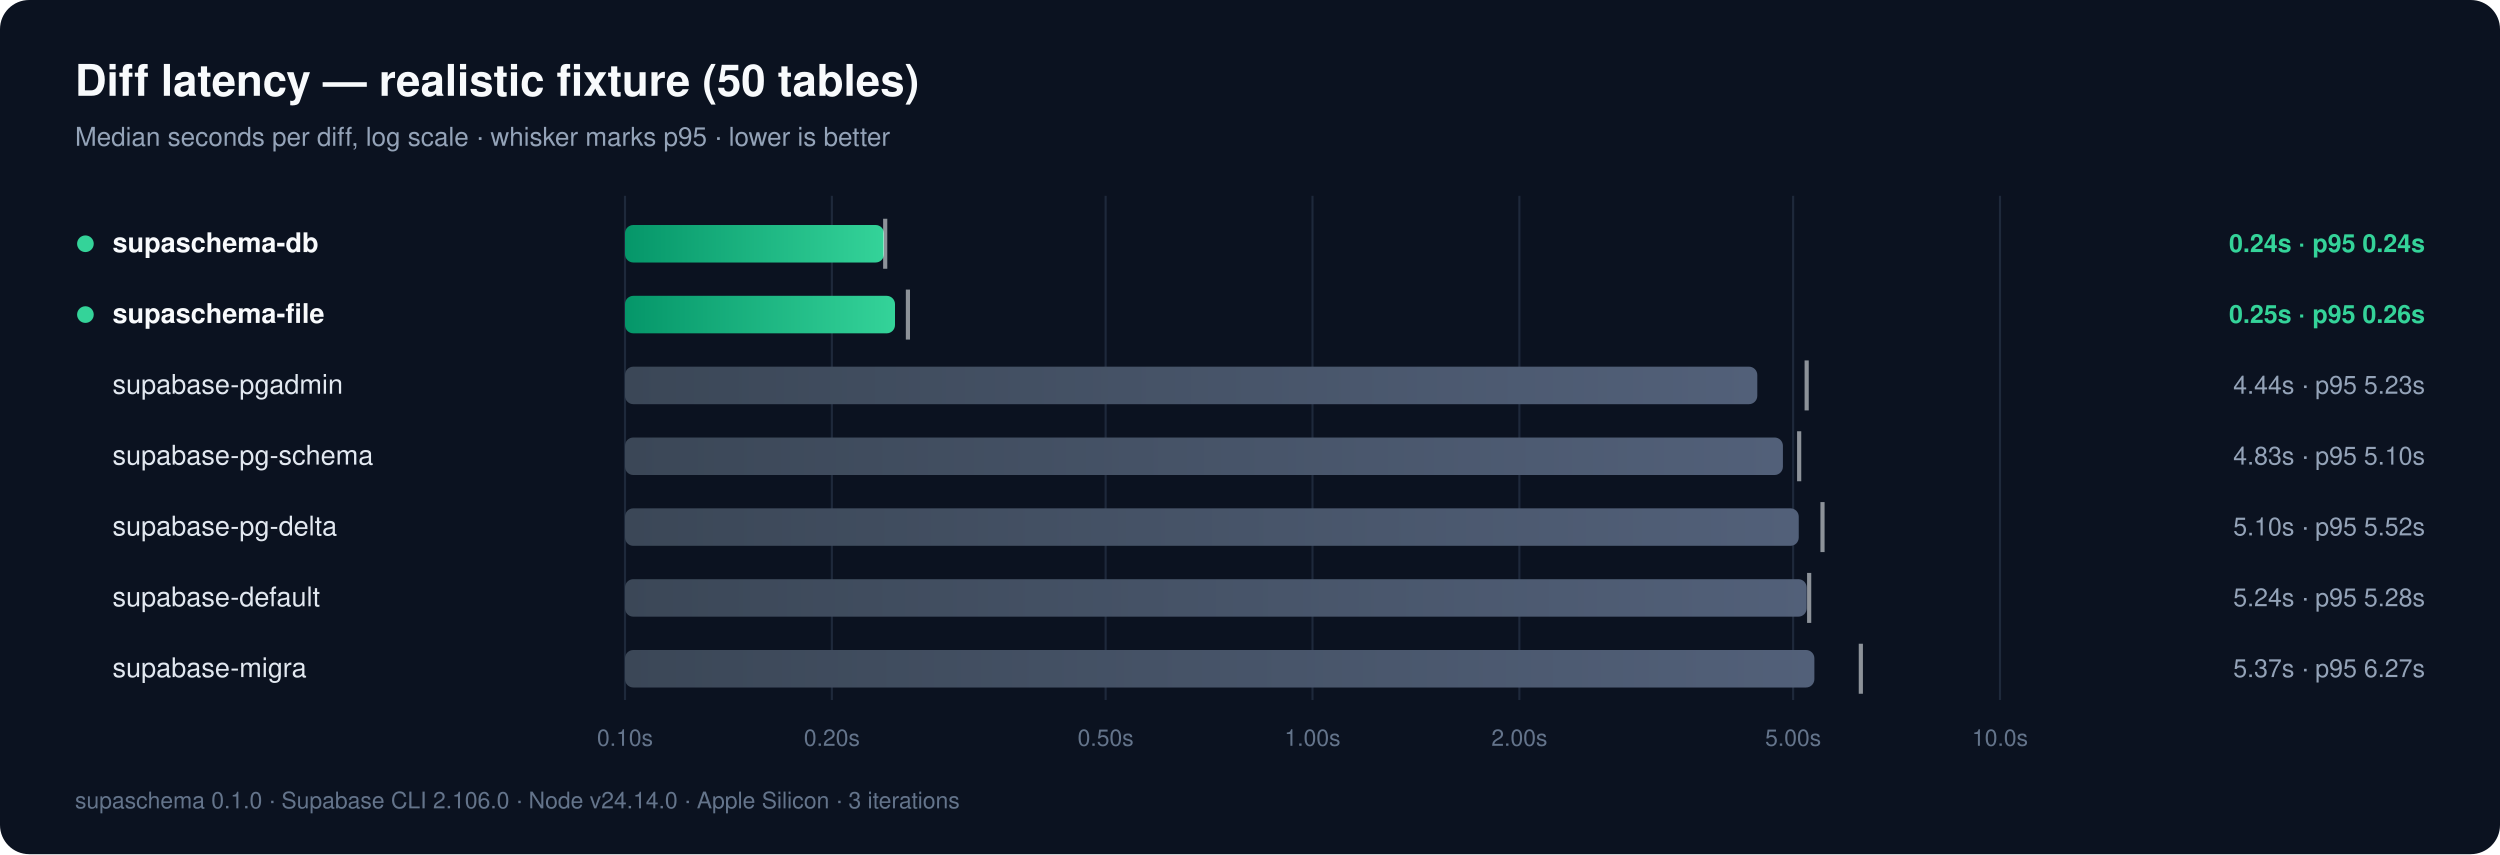
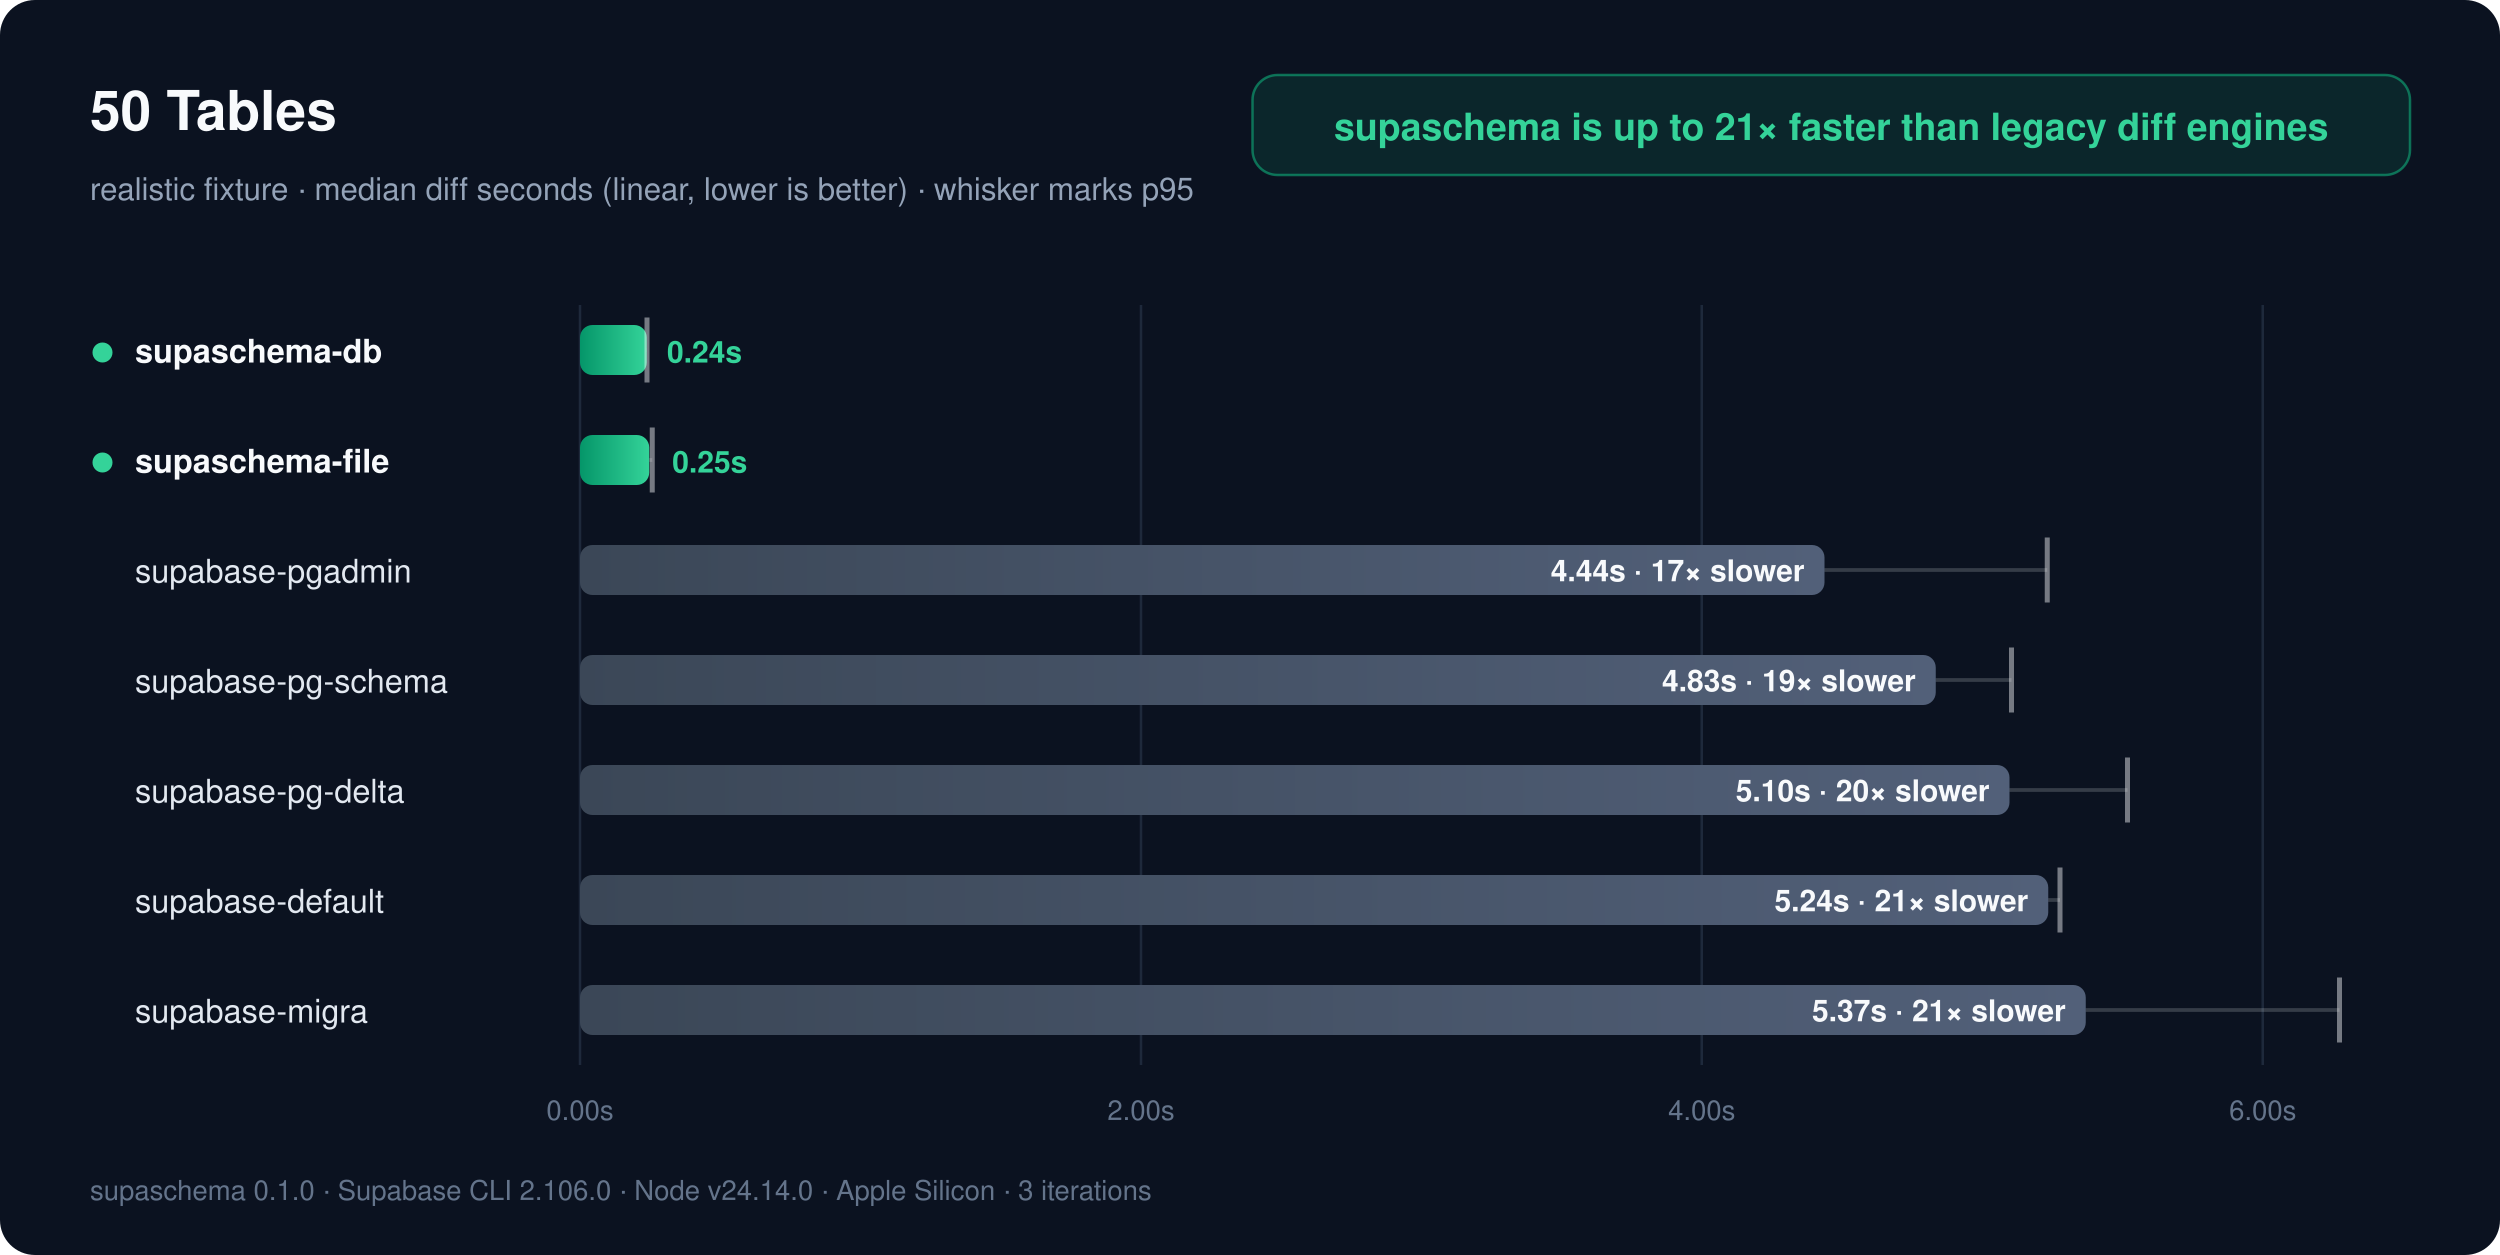
- <svg xmlns="http://www.w3.org/2000/svg" width="1200" height="410" viewBox="0 0 1200 410" role="img">
+ <svg xmlns="http://www.w3.org/2000/svg" width="1000" height="502" viewBox="0 0 1000 502" role="img">
  <defs>
    <linearGradient id="supaGradient" x1="0" y1="0" x2="1" y2="0">
      <stop offset="0%" stop-color="#059669" />
      <stop offset="100%" stop-color="#34d399" />
    </linearGradient>
    <linearGradient id="slateGradient" x1="0" y1="0" x2="1" y2="0">
      <stop offset="0%" stop-color="#3b4757" />
      <stop offset="100%" stop-color="#526079" />
    </linearGradient>
  </defs>
  <rect width="100%" height="100%" rx="14" fill="#0b1220" />
-   <text x="36.0" y="46.0" fill="#f8fafc" font-family="ui-sans-serif, system-ui, 'Segoe UI', Helvetica, Arial, sans-serif" font-size="21" font-weight="700">Diff latency — realistic fixture (50 tables)</text>
-   <text x="36.0" y="70.0" fill="#94a3b8" font-family="ui-sans-serif, system-ui, 'Segoe UI', Helvetica, Arial, sans-serif" font-size="12.5" font-weight="400">Median seconds per diff, log scale · whisker marks p95 · lower is better</text>
-   <line x1="300.0" y1="94" x2="300.0" y2="336" stroke="#1e293b" stroke-width="1" />
-   <text x="300.0" y="358.0" fill="#64748b" font-family="ui-sans-serif, system-ui, 'Segoe UI', Helvetica, Arial, sans-serif" font-size="11" font-weight="400" text-anchor="middle">0.10s</text>
-   <line x1="399.3" y1="94" x2="399.3" y2="336" stroke="#1e293b" stroke-width="1" />
-   <text x="399.3" y="358.0" fill="#64748b" font-family="ui-sans-serif, system-ui, 'Segoe UI', Helvetica, Arial, sans-serif" font-size="11" font-weight="400" text-anchor="middle">0.20s</text>
-   <line x1="530.7" y1="94" x2="530.7" y2="336" stroke="#1e293b" stroke-width="1" />
-   <text x="530.7" y="358.0" fill="#64748b" font-family="ui-sans-serif, system-ui, 'Segoe UI', Helvetica, Arial, sans-serif" font-size="11" font-weight="400" text-anchor="middle">0.50s</text>
-   <line x1="630.0" y1="94" x2="630.0" y2="336" stroke="#1e293b" stroke-width="1" />
-   <text x="630.0" y="358.0" fill="#64748b" font-family="ui-sans-serif, system-ui, 'Segoe UI', Helvetica, Arial, sans-serif" font-size="11" font-weight="400" text-anchor="middle">1.00s</text>
-   <line x1="729.3" y1="94" x2="729.3" y2="336" stroke="#1e293b" stroke-width="1" />
-   <text x="729.3" y="358.0" fill="#64748b" font-family="ui-sans-serif, system-ui, 'Segoe UI', Helvetica, Arial, sans-serif" font-size="11" font-weight="400" text-anchor="middle">2.00s</text>
-   <line x1="860.7" y1="94" x2="860.7" y2="336" stroke="#1e293b" stroke-width="1" />
-   <text x="860.7" y="358.0" fill="#64748b" font-family="ui-sans-serif, system-ui, 'Segoe UI', Helvetica, Arial, sans-serif" font-size="11" font-weight="400" text-anchor="middle">5.00s</text>
-   <line x1="960.0" y1="94" x2="960.0" y2="336" stroke="#1e293b" stroke-width="1" />
-   <text x="960.0" y="358.0" fill="#64748b" font-family="ui-sans-serif, system-ui, 'Segoe UI', Helvetica, Arial, sans-serif" font-size="11" font-weight="400" text-anchor="middle">10.0s</text>
-   <circle cx="41" cy="117" r="4" fill="#34d399" />
-   <text x="54.0" y="121.0" fill="#f8fafc" font-family="ui-sans-serif, system-ui, 'Segoe UI', Helvetica, Arial, sans-serif" font-size="13" font-weight="650">supaschema-db</text>
-   <rect x="300" y="108" width="124.3" height="18" rx="4" fill="url(#supaGradient)" />
-   <line x1="424.9" y1="105" x2="424.9" y2="129" stroke="#f8fafc" stroke-opacity="0.55" stroke-width="2" />
-   <text x="1164.0" y="121.0" fill="#34d399" font-family="ui-sans-serif, system-ui, 'Segoe UI', Helvetica, Arial, sans-serif" font-size="12" font-weight="650" text-anchor="end">0.24s  ·  p95 0.24s</text>
-   <circle cx="41" cy="151" r="4" fill="#34d399" />
-   <text x="54.0" y="155.0" fill="#f8fafc" font-family="ui-sans-serif, system-ui, 'Segoe UI', Helvetica, Arial, sans-serif" font-size="13" font-weight="650">supaschema-file</text>
-   <rect x="300" y="142" width="129.6" height="18" rx="4" fill="url(#supaGradient)" />
-   <line x1="435.8" y1="139" x2="435.8" y2="163" stroke="#f8fafc" stroke-opacity="0.55" stroke-width="2" />
-   <text x="1164.0" y="155.0" fill="#34d399" font-family="ui-sans-serif, system-ui, 'Segoe UI', Helvetica, Arial, sans-serif" font-size="12" font-weight="650" text-anchor="end">0.25s  ·  p95 0.26s</text>
-   <text x="54.0" y="189.0" fill="#e2e8f0" font-family="ui-sans-serif, system-ui, 'Segoe UI', Helvetica, Arial, sans-serif" font-size="13" font-weight="450">supabase-pgadmin</text>
-   <rect x="300" y="176" width="543.5" height="18" rx="4" fill="url(#slateGradient)" />
-   <line x1="867.2" y1="173" x2="867.2" y2="197" stroke="#f8fafc" stroke-opacity="0.55" stroke-width="2" />
-   <text x="1164.0" y="189.0" fill="#94a3b8" font-family="ui-sans-serif, system-ui, 'Segoe UI', Helvetica, Arial, sans-serif" font-size="12" font-weight="450" text-anchor="end">4.44s  ·  p95 5.23s</text>
-   <text x="54.0" y="223.0" fill="#e2e8f0" font-family="ui-sans-serif, system-ui, 'Segoe UI', Helvetica, Arial, sans-serif" font-size="13" font-weight="450">supabase-pg-schema</text>
-   <rect x="300" y="210" width="555.8" height="18" rx="4" fill="url(#slateGradient)" />
-   <line x1="863.6" y1="207" x2="863.6" y2="231" stroke="#f8fafc" stroke-opacity="0.55" stroke-width="2" />
-   <text x="1164.0" y="223.0" fill="#94a3b8" font-family="ui-sans-serif, system-ui, 'Segoe UI', Helvetica, Arial, sans-serif" font-size="12" font-weight="450" text-anchor="end">4.83s  ·  p95 5.10s</text>
-   <text x="54.0" y="257.0" fill="#e2e8f0" font-family="ui-sans-serif, system-ui, 'Segoe UI', Helvetica, Arial, sans-serif" font-size="13" font-weight="450">supabase-pg-delta</text>
-   <rect x="300" y="244" width="563.4" height="18" rx="4" fill="url(#slateGradient)" />
-   <line x1="874.8" y1="241" x2="874.8" y2="265" stroke="#f8fafc" stroke-opacity="0.55" stroke-width="2" />
-   <text x="1164.0" y="257.0" fill="#94a3b8" font-family="ui-sans-serif, system-ui, 'Segoe UI', Helvetica, Arial, sans-serif" font-size="12" font-weight="450" text-anchor="end">5.10s  ·  p95 5.52s</text>
-   <text x="54.0" y="291.0" fill="#e2e8f0" font-family="ui-sans-serif, system-ui, 'Segoe UI', Helvetica, Arial, sans-serif" font-size="13" font-weight="450">supabase-default</text>
-   <rect x="300" y="278" width="567.2" height="18" rx="4" fill="url(#slateGradient)" />
-   <line x1="868.4" y1="275" x2="868.4" y2="299" stroke="#f8fafc" stroke-opacity="0.55" stroke-width="2" />
-   <text x="1164.0" y="291.0" fill="#94a3b8" font-family="ui-sans-serif, system-ui, 'Segoe UI', Helvetica, Arial, sans-serif" font-size="12" font-weight="450" text-anchor="end">5.24s  ·  p95 5.28s</text>
-   <text x="54.0" y="325.0" fill="#e2e8f0" font-family="ui-sans-serif, system-ui, 'Segoe UI', Helvetica, Arial, sans-serif" font-size="13" font-weight="450">supabase-migra</text>
-   <rect x="300" y="312" width="570.9" height="18" rx="4" fill="url(#slateGradient)" />
-   <line x1="893.2" y1="309" x2="893.2" y2="333" stroke="#f8fafc" stroke-opacity="0.55" stroke-width="2" />
-   <text x="1164.0" y="325.0" fill="#94a3b8" font-family="ui-sans-serif, system-ui, 'Segoe UI', Helvetica, Arial, sans-serif" font-size="12" font-weight="450" text-anchor="end">5.37s  ·  p95 6.27s</text>
-   <text x="36.0" y="388.0" fill="#64748b" font-family="ui-sans-serif, system-ui, 'Segoe UI', Helvetica, Arial, sans-serif" font-size="11" font-weight="400">supaschema 0.1.0  ·  Supabase CLI 2.106.0  ·  Node v24.14.0  ·  Apple Silicon  ·  3 iterations</text>
+   <text x="36.0" y="52.0" fill="#f8fafc" font-family="ui-sans-serif, system-ui, 'Segoe UI', Helvetica, Arial, sans-serif" font-size="22" font-weight="700">50 Tables</text>
+   <text x="36.0" y="80.0" fill="#94a3b8" font-family="ui-sans-serif, system-ui, 'Segoe UI', Helvetica, Arial, sans-serif" font-size="12.5" font-weight="400">realistic fixture · median diff seconds (linear, lower is better) · whisker marks p95</text>
+   <rect x="501" y="30" width="463" height="40" rx="10" fill="rgba(16,185,129,0.12)" stroke="#10b981" stroke-opacity="0.55" />
+   <text x="732.5" y="56.0" fill="#34d399" font-family="ui-sans-serif, system-ui, 'Segoe UI', Helvetica, Arial, sans-serif" font-size="15" font-weight="700" text-anchor="middle">supaschema is up to 21× faster than legacy diff engines</text>
+   <line x1="232.0" y1="122" x2="232.0" y2="426" stroke="#1e293b" stroke-width="1" />
+   <text x="232.0" y="448.0" fill="#64748b" font-family="ui-sans-serif, system-ui, 'Segoe UI', Helvetica, Arial, sans-serif" font-size="11" font-weight="400" text-anchor="middle">0.00s</text>
+   <line x1="456.4" y1="122" x2="456.4" y2="426" stroke="#1e293b" stroke-width="1" />
+   <text x="456.4" y="448.0" fill="#64748b" font-family="ui-sans-serif, system-ui, 'Segoe UI', Helvetica, Arial, sans-serif" font-size="11" font-weight="400" text-anchor="middle">2.00s</text>
+   <line x1="680.7" y1="122" x2="680.7" y2="426" stroke="#1e293b" stroke-width="1" />
+   <text x="680.7" y="448.0" fill="#64748b" font-family="ui-sans-serif, system-ui, 'Segoe UI', Helvetica, Arial, sans-serif" font-size="11" font-weight="400" text-anchor="middle">4.00s</text>
+   <line x1="905.1" y1="122" x2="905.1" y2="426" stroke="#1e293b" stroke-width="1" />
+   <text x="905.1" y="448.0" fill="#64748b" font-family="ui-sans-serif, system-ui, 'Segoe UI', Helvetica, Arial, sans-serif" font-size="11" font-weight="400" text-anchor="middle">6.00s</text>
+   <circle cx="41" cy="141" r="4" fill="#34d399" />
+   <text x="54.0" y="145.0" fill="#f8fafc" font-family="ui-sans-serif, system-ui, 'Segoe UI', Helvetica, Arial, sans-serif" font-size="13" font-weight="650">supaschema-db</text>
+   <rect x="232" y="130" width="26.7" height="20" rx="5" fill="url(#supaGradient)" />
+   <line x1="258.7" y1="140" x2="258.8" y2="140" stroke="#f8fafc" stroke-opacity="0.18" stroke-width="1.5" />
+   <line x1="258.8" y1="127" x2="258.8" y2="153" stroke="#f8fafc" stroke-opacity="0.45" stroke-width="2" />
+   <text x="266.8" y="145.0" fill="#34d399" font-family="ui-sans-serif, system-ui, 'Segoe UI', Helvetica, Arial, sans-serif" font-size="12" font-weight="700">0.24s</text>
+   <circle cx="41" cy="185" r="4" fill="#34d399" />
+   <text x="54.0" y="189.0" fill="#f8fafc" font-family="ui-sans-serif, system-ui, 'Segoe UI', Helvetica, Arial, sans-serif" font-size="13" font-weight="650">supaschema-file</text>
+   <rect x="232" y="174" width="27.7" height="20" rx="5" fill="url(#supaGradient)" />
+   <line x1="259.7" y1="184" x2="260.9" y2="184" stroke="#f8fafc" stroke-opacity="0.18" stroke-width="1.5" />
+   <line x1="260.9" y1="171" x2="260.9" y2="197" stroke="#f8fafc" stroke-opacity="0.45" stroke-width="2" />
+   <text x="268.9" y="189.0" fill="#34d399" font-family="ui-sans-serif, system-ui, 'Segoe UI', Helvetica, Arial, sans-serif" font-size="12" font-weight="700">0.25s</text>
+   <text x="54.0" y="233.0" fill="#e2e8f0" font-family="ui-sans-serif, system-ui, 'Segoe UI', Helvetica, Arial, sans-serif" font-size="13" font-weight="450">supabase-pgadmin</text>
+   <rect x="232" y="218" width="497.8" height="20" rx="5" fill="url(#slateGradient)" />
+   <line x1="729.8" y1="228" x2="818.9" y2="228" stroke="#f8fafc" stroke-opacity="0.18" stroke-width="1.5" />
+   <line x1="818.9" y1="215" x2="818.9" y2="241" stroke="#f8fafc" stroke-opacity="0.45" stroke-width="2" />
+   <text x="721.8" y="232.5" fill="#f8fafc" font-family="ui-sans-serif, system-ui, 'Segoe UI', Helvetica, Arial, sans-serif" font-size="12" font-weight="600" text-anchor="end">4.44s · 17× slower</text>
+   <text x="54.0" y="277.0" fill="#e2e8f0" font-family="ui-sans-serif, system-ui, 'Segoe UI', Helvetica, Arial, sans-serif" font-size="13" font-weight="450">supabase-pg-schema</text>
+   <rect x="232" y="262" width="542.3" height="20" rx="5" fill="url(#slateGradient)" />
+   <line x1="774.3" y1="272" x2="804.6" y2="272" stroke="#f8fafc" stroke-opacity="0.18" stroke-width="1.5" />
+   <line x1="804.6" y1="259" x2="804.6" y2="285" stroke="#f8fafc" stroke-opacity="0.45" stroke-width="2" />
+   <text x="766.3" y="276.5" fill="#f8fafc" font-family="ui-sans-serif, system-ui, 'Segoe UI', Helvetica, Arial, sans-serif" font-size="12" font-weight="600" text-anchor="end">4.83s · 19× slower</text>
+   <text x="54.0" y="321.0" fill="#e2e8f0" font-family="ui-sans-serif, system-ui, 'Segoe UI', Helvetica, Arial, sans-serif" font-size="13" font-weight="450">supabase-pg-delta</text>
+   <rect x="232" y="306" width="571.8" height="20" rx="5" fill="url(#slateGradient)" />
+   <line x1="803.8" y1="316" x2="851.0" y2="316" stroke="#f8fafc" stroke-opacity="0.18" stroke-width="1.5" />
+   <line x1="851.0" y1="303" x2="851.0" y2="329" stroke="#f8fafc" stroke-opacity="0.45" stroke-width="2" />
+   <text x="795.8" y="320.5" fill="#f8fafc" font-family="ui-sans-serif, system-ui, 'Segoe UI', Helvetica, Arial, sans-serif" font-size="12" font-weight="600" text-anchor="end">5.10s · 20× slower</text>
+   <text x="54.0" y="365.0" fill="#e2e8f0" font-family="ui-sans-serif, system-ui, 'Segoe UI', Helvetica, Arial, sans-serif" font-size="13" font-weight="450">supabase-default</text>
+   <rect x="232" y="350" width="587.3" height="20" rx="5" fill="url(#slateGradient)" />
+   <line x1="819.3" y1="360" x2="824.0" y2="360" stroke="#f8fafc" stroke-opacity="0.18" stroke-width="1.5" />
+   <line x1="824.0" y1="347" x2="824.0" y2="373" stroke="#f8fafc" stroke-opacity="0.45" stroke-width="2" />
+   <text x="811.3" y="364.5" fill="#f8fafc" font-family="ui-sans-serif, system-ui, 'Segoe UI', Helvetica, Arial, sans-serif" font-size="12" font-weight="600" text-anchor="end">5.24s · 21× slower</text>
+   <text x="54.0" y="409.0" fill="#e2e8f0" font-family="ui-sans-serif, system-ui, 'Segoe UI', Helvetica, Arial, sans-serif" font-size="13" font-weight="450">supabase-migra</text>
+   <rect x="232" y="394" width="602.3" height="20" rx="5" fill="url(#slateGradient)" />
+   <line x1="834.3" y1="404" x2="935.8" y2="404" stroke="#f8fafc" stroke-opacity="0.18" stroke-width="1.5" />
+   <line x1="935.8" y1="391" x2="935.8" y2="417" stroke="#f8fafc" stroke-opacity="0.45" stroke-width="2" />
+   <text x="826.3" y="408.5" fill="#f8fafc" font-family="ui-sans-serif, system-ui, 'Segoe UI', Helvetica, Arial, sans-serif" font-size="12" font-weight="600" text-anchor="end">5.37s · 21× slower</text>
+   <text x="36.0" y="480.0" fill="#64748b" font-family="ui-sans-serif, system-ui, 'Segoe UI', Helvetica, Arial, sans-serif" font-size="11" font-weight="400">supaschema 0.1.0  ·  Supabase CLI 2.106.0  ·  Node v24.14.0  ·  Apple Silicon  ·  3 iterations</text>
</svg>
